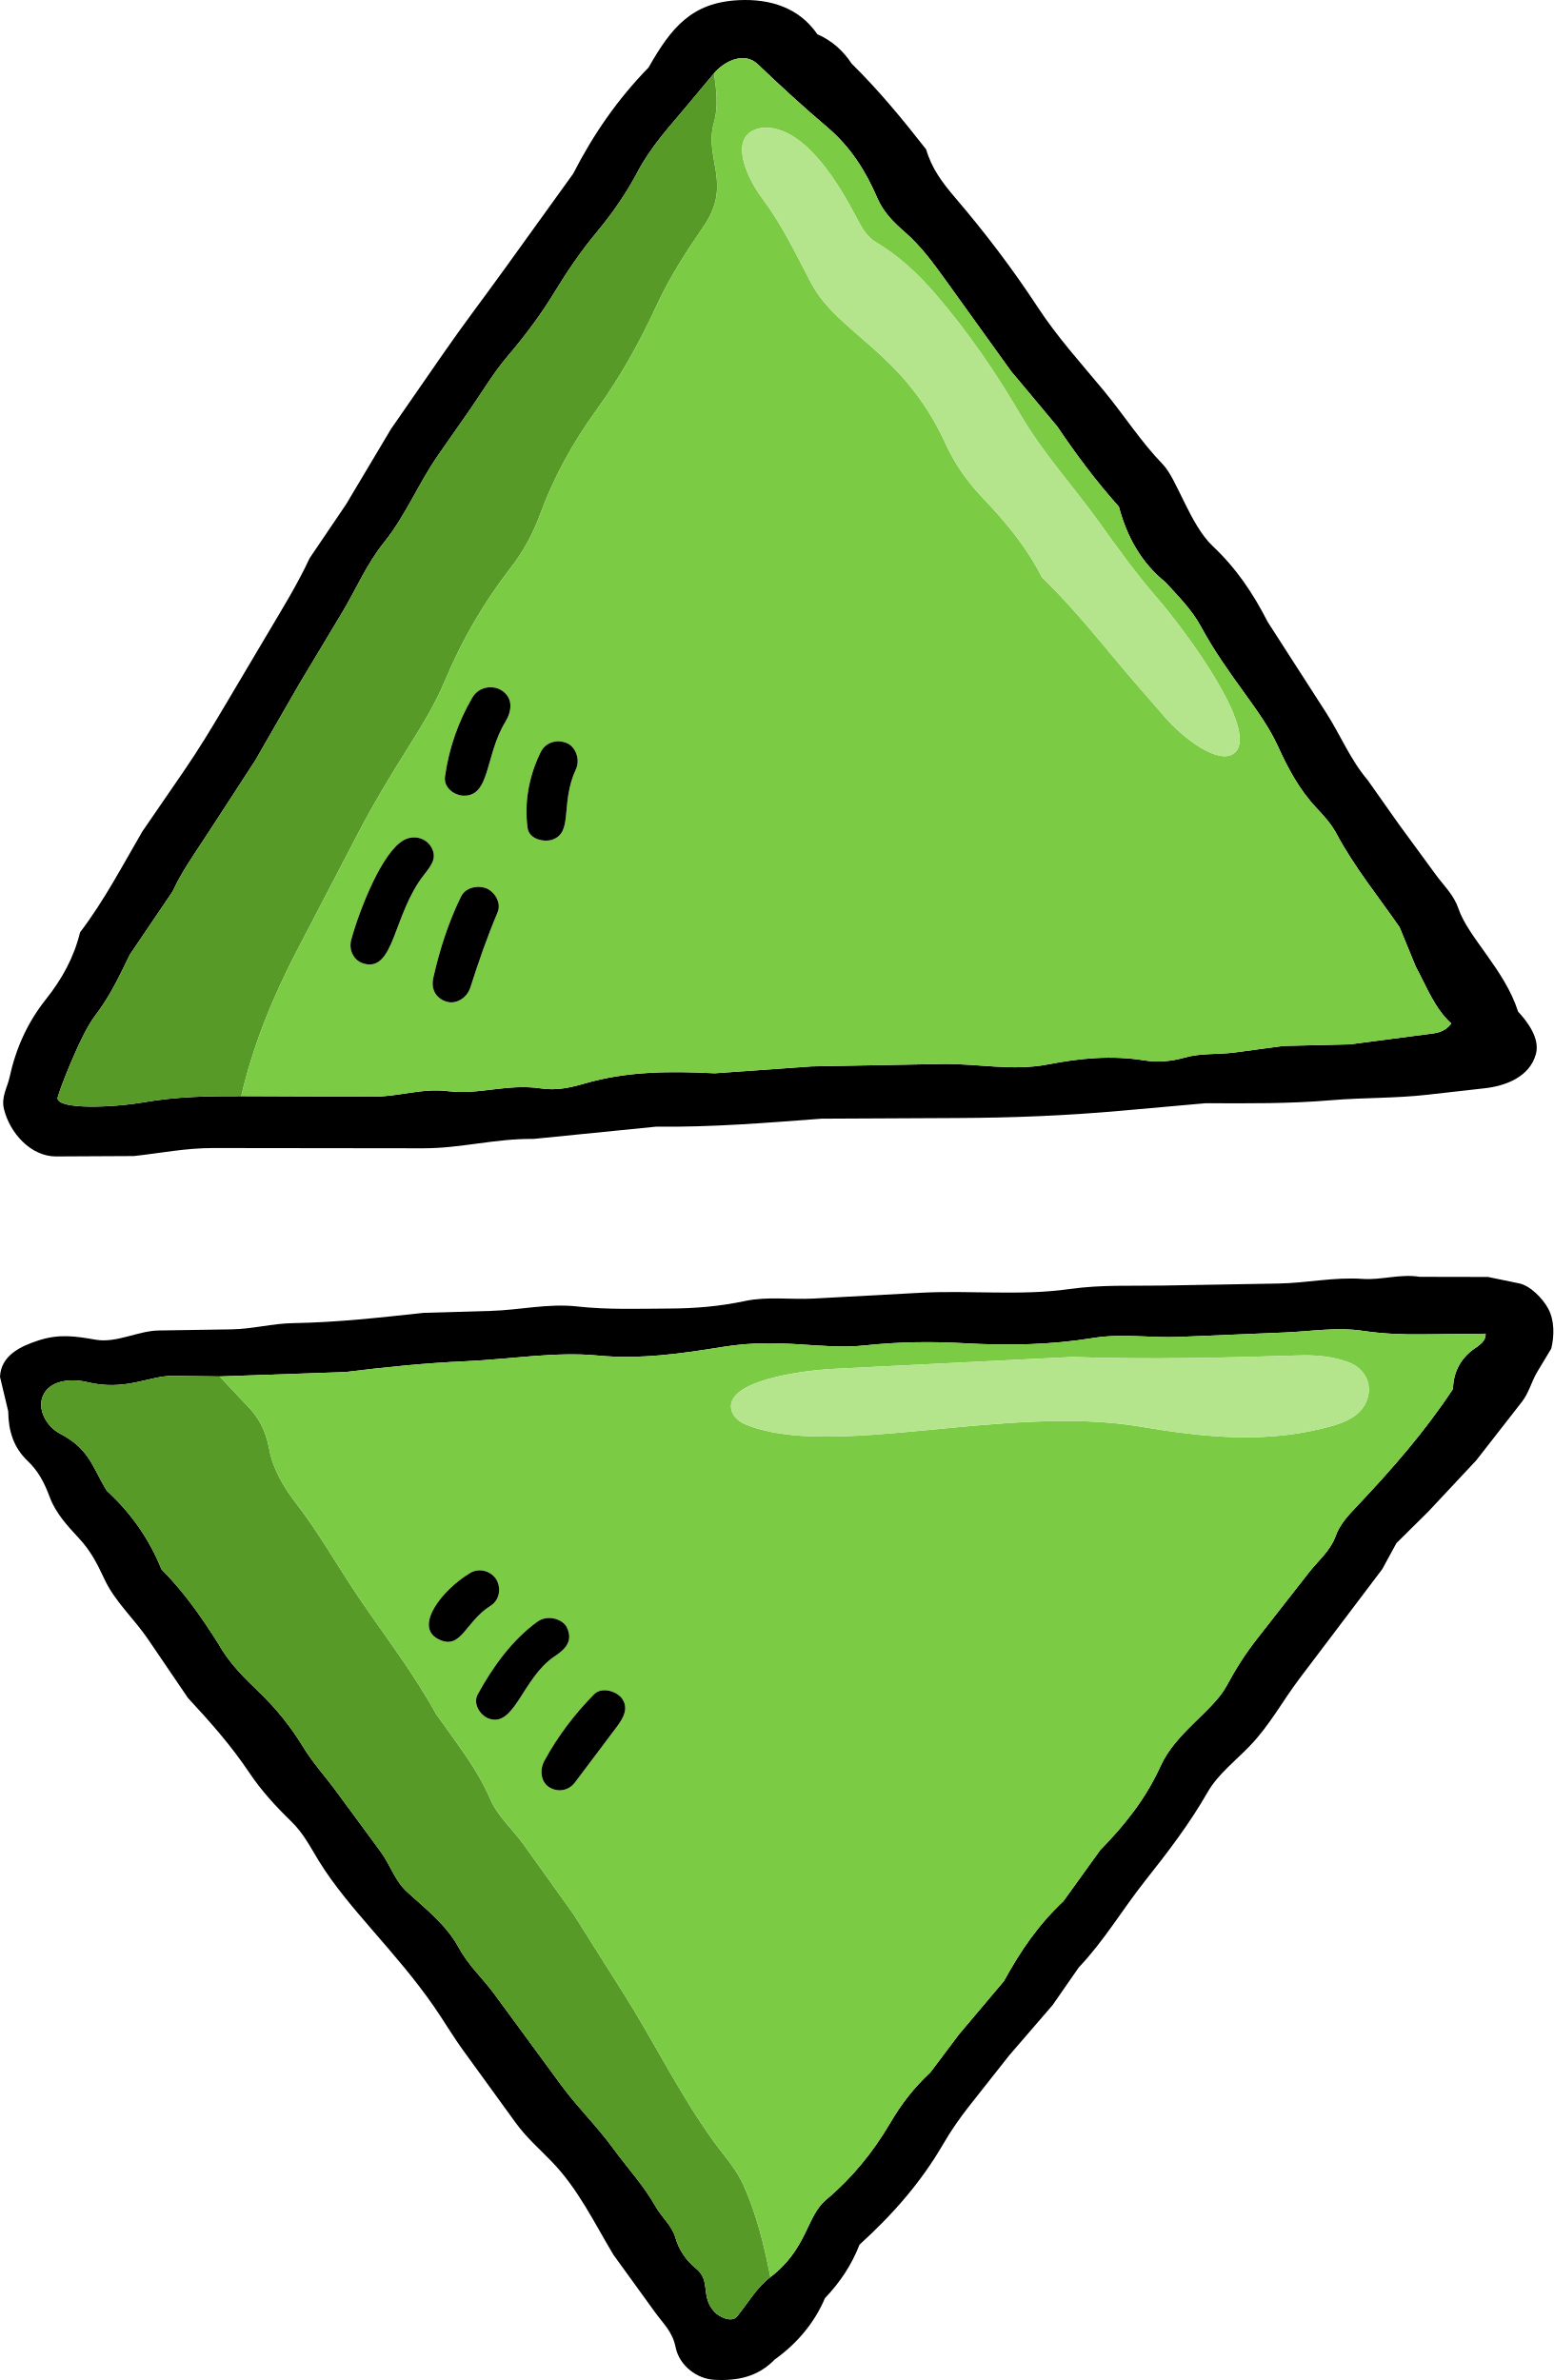
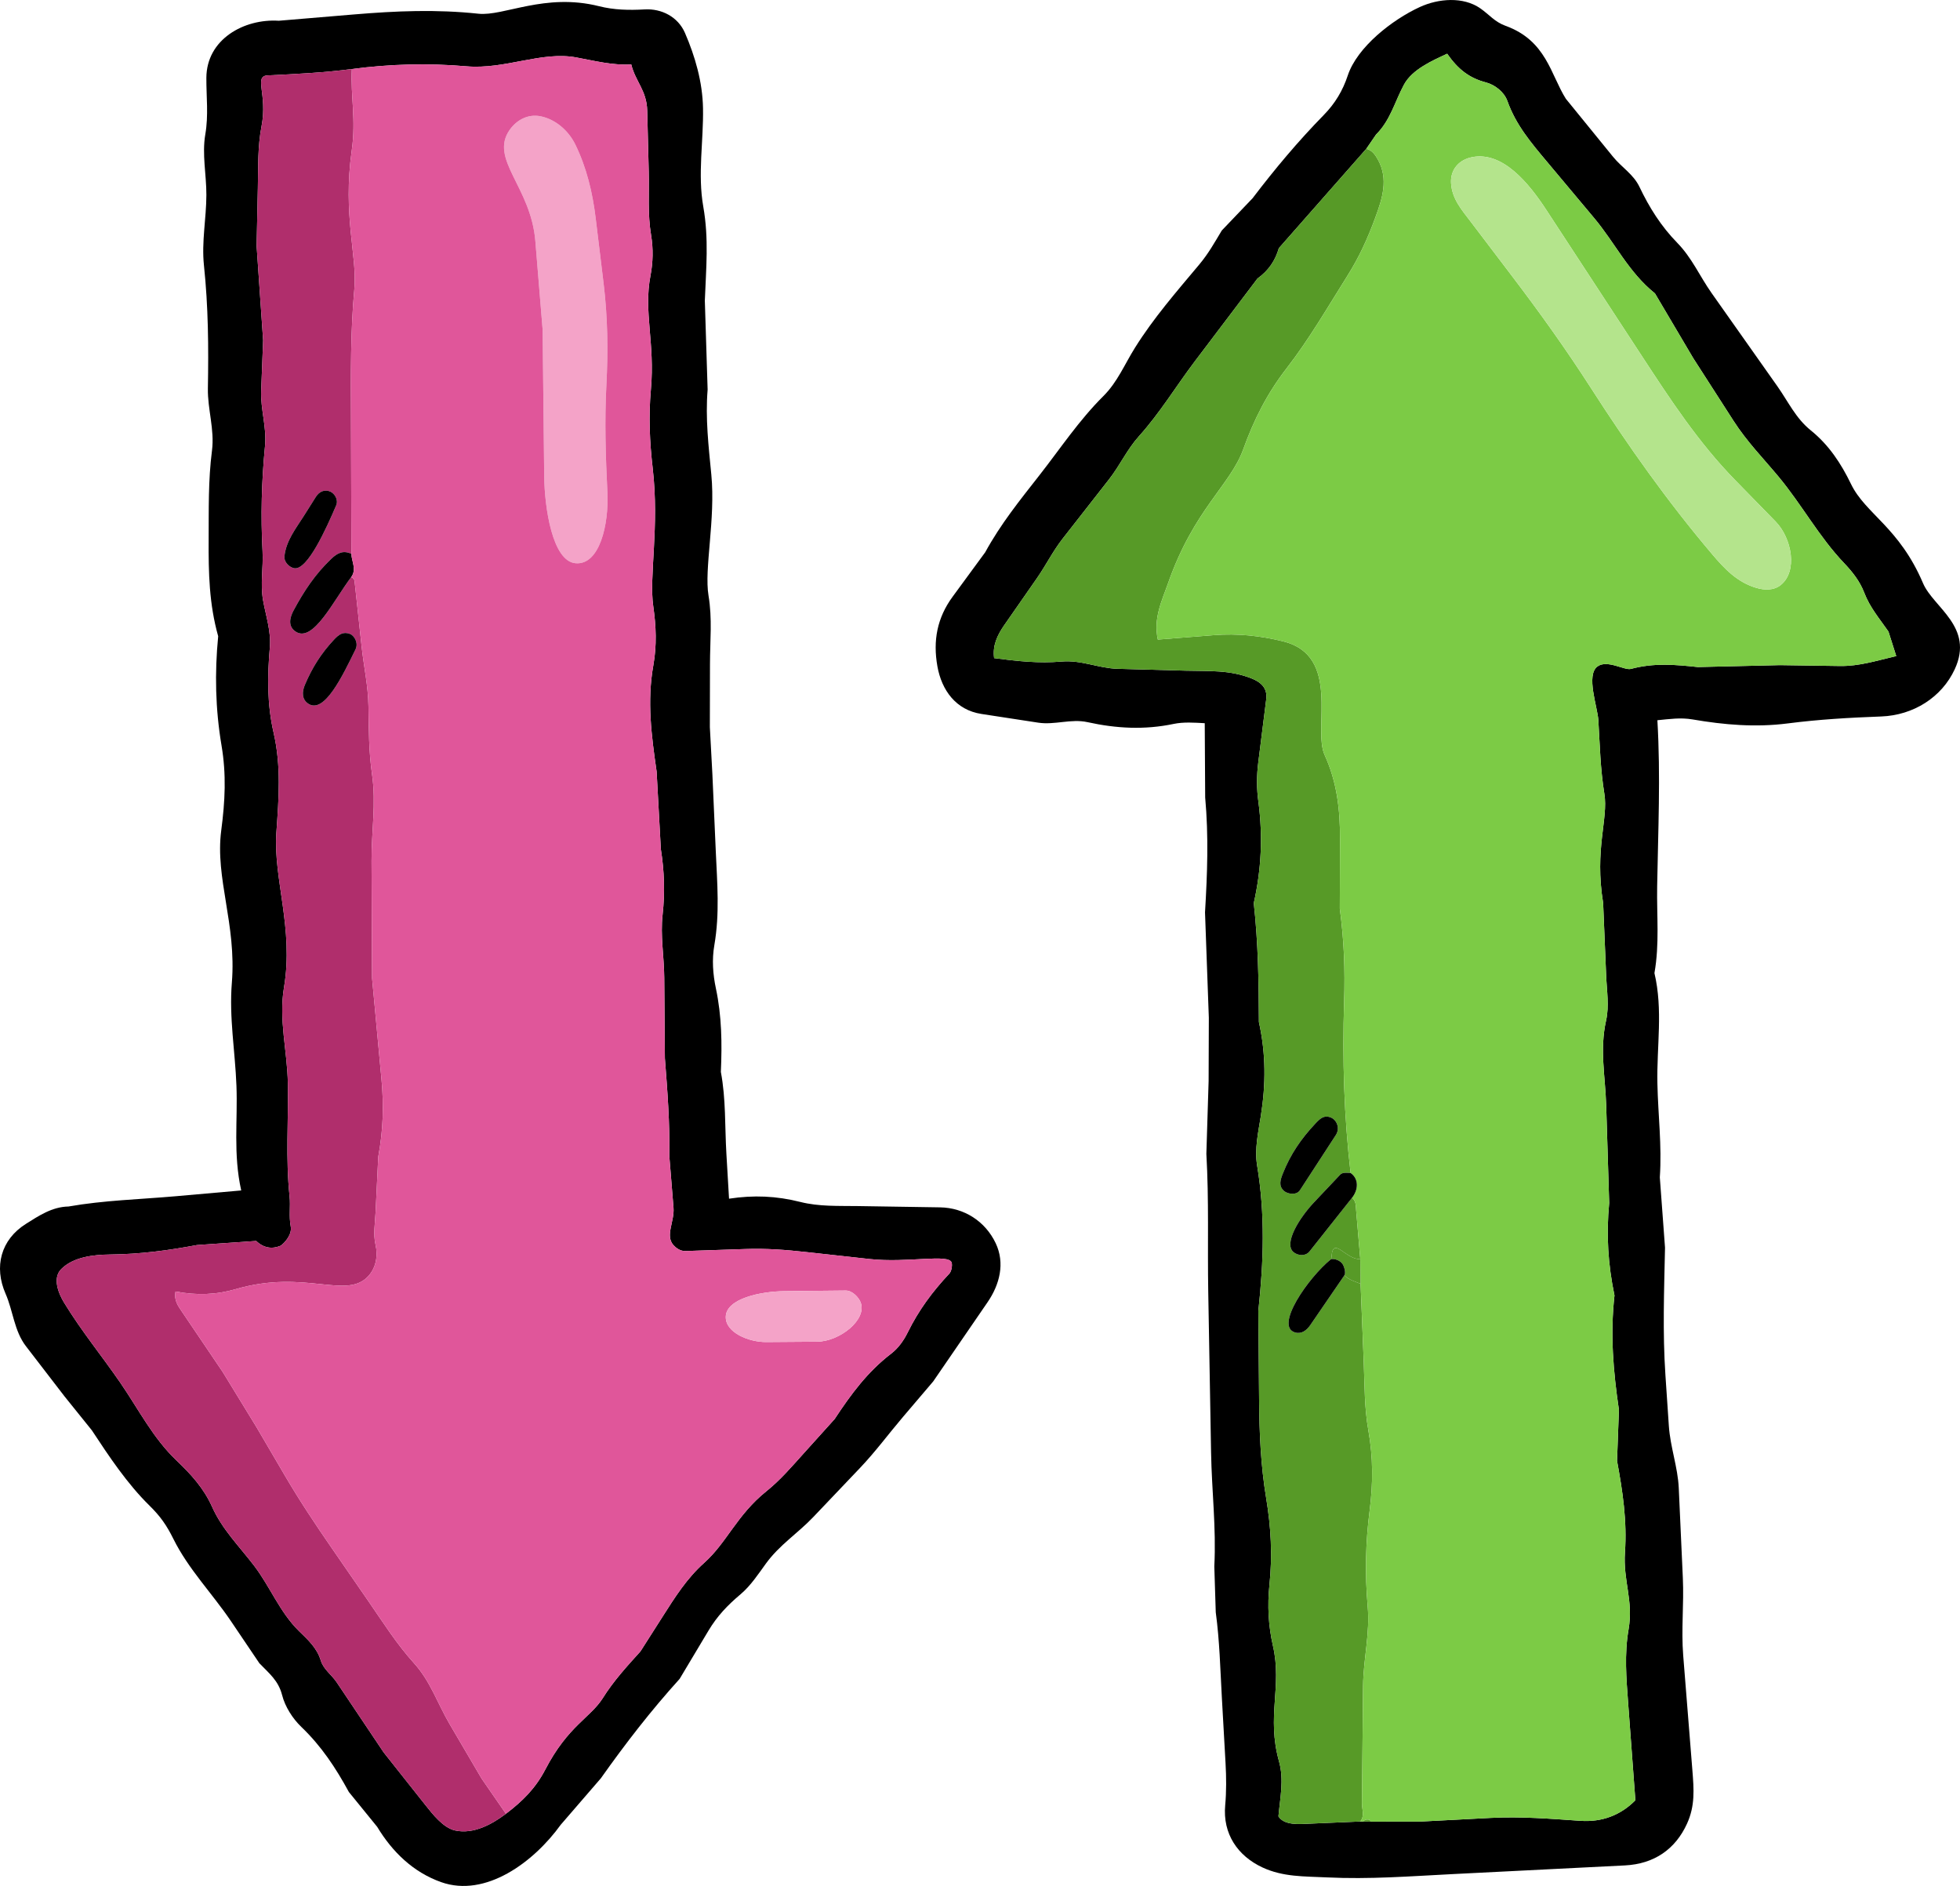
- <svg xmlns="http://www.w3.org/2000/svg" id="Layer_1" data-name="Layer 1" viewBox="0 0 582.073 892.011">
+ <svg xmlns="http://www.w3.org/2000/svg" id="Layer_1" data-name="Layer 1" viewBox="0 0 836.305 804.505">
  <defs>
    <style>
      .cls-1 {
+         fill: #e0569a;
+       }
+ 
+       .cls-2 {
+         fill: #b02e6c;
+       }
+ 
+       .cls-3 {
        fill: #b4e48c;
      }

-       .cls-2 {
+       .cls-4 {
+         fill: #f4a3c8;
+       }
+ 
+       .cls-5 {
        fill: #579a27;
      }

-       .cls-3 {
+       .cls-6 {
        fill: #7ccb45;
      }
    </style>
  </defs>
  <g>
-     <path d="M173.723,768.706c-4.165-5.743-7.257-11.101-11.035-16.559-14.633-21.14-32.273-36.818-43.229-54.705-3.282-5.358-5.766-10.367-10.358-14.817-5.74-5.562-11.179-11.509-15.674-18.215-6.874-10.257-14.649-19.025-22.996-28.02l-14.987-22.05c-5.227-7.69-12.372-14.026-16.317-22.493-2.724-5.847-5.189-10.688-9.737-15.536-4.114-4.387-8.567-9.318-10.696-15.055-1.995-5.374-4.256-9.842-8.362-13.739-5.322-5.051-7.171-11.295-7.254-18.579l-3.078-12.908c.36-8.102,7.866-11.495,14.252-13.592,7.826-2.57,13.749-1.693,21.636-.319,7.74,1.348,15.855-3.34,23.511-3.459l27.471-.428c7.784-.121,15.088-2.199,22.989-2.331,16.567-.277,32.453-2.076,48.912-3.854l25.116-.727c10.911-.316,21.416-2.867,32.315-1.671,11.639,1.277,22.877.843,34.613.787,9.878-.047,18.855-.816,28.465-2.846,8.346-1.763,16.987-.434,25.546-.897l39.997-2.163c18.836-1.018,37.312,1.217,55.983-1.405,12.042-1.691,22.974-1.093,35.094-1.306l43.12-.759c11.044-.194,20.628-2.497,31.769-1.727,6.887.476,13.941-1.977,21.175-.787l25.592.048,11.656,2.402c4.235.873,8.835,5.634,10.901,9.434,2.46,4.525,2.307,10.393,1.159,15.034l-5.233,8.696c-2.191,3.641-3.056,7.765-5.778,11.256l-17.093,21.921-17.867,19.095-12.041,11.929-5.329,9.773-30.936,40.905c-6.554,8.667-11.115,17.485-18.77,25.431-5.167,5.364-11.876,10.55-15.64,17.11-7.01,12.218-14.924,22.494-23.622,33.5-8.493,10.748-15.194,22.254-24.714,32.28l-9.836,14.154-16.202,18.776-15.027,19.036c-3.566,4.518-6.846,9.252-9.762,14.271-8.382,14.426-18.96,26.441-31.337,37.672-3.025,7.727-7.267,14.067-12.969,20.08-3.991,9.403-10.587,17.087-18.818,22.985-6.222,6.372-13.659,8.101-22.731,7.594-6.39-.357-12.983-5.243-14.398-12.149-1.224-5.976-4.41-8.577-7.891-13.389l-15.445-21.351c-7.244-12.106-13.218-24.706-23.141-34.936-4.711-4.857-9.45-8.966-13.511-14.565L173.723,768.706ZM82.299,515.883l-17.499-.219c-8.802-.11-17.799,5.87-32.182,2.328-4.807-1.184-12.041-1.039-15.433,3.291-4.199,5.361-.258,13.129,5.215,15.991,11.243,5.878,12.03,12.36,17.646,21.499,9.011,8.272,15.865,17.981,20.466,29.413,8.448,8.487,14.921,17.809,21.265,27.8,4.087,7.381,9.615,12.722,15.588,18.489,6.061,5.851,11.607,12.682,15.959,19.855,3.925,6.47,8.43,11.295,12.854,17.31l16.481,22.409c3.695,5.024,5.245,10.85,10.014,15.167,6.864,6.214,14.646,12.338,19.14,20.608,3.771,6.938,8.932,11.422,13.517,17.67l25.008,34.08c6.099,8.312,13.217,15.129,19.367,23.569,5.437,7.463,11.439,13.832,16.021,21.96,2.239,3.972,6.022,6.96,7.371,11.603,1.315,4.528,3.93,8.442,7.576,11.389,6.01,4.858,1.534,10.501,7.131,16.473,1.508,1.609,6.241,4.21,8.392,1.598,4.129-5.014,7.127-10.606,12.487-14.717,13.877-10.643,13.475-22.785,20.793-28.926,9.727-8.162,17.589-17.771,24.071-28.807,4.274-7.277,8.905-13.237,15.091-19.01l10.7-14.239,16.83-19.946c6.28-11.411,12.832-21.043,22.308-29.973l13.791-19.143c9.271-9.463,17.097-19.331,22.573-31.416,5.758-12.709,19.638-20.62,24.774-30.123,3.461-6.404,6.948-11.932,11.464-17.705l19.286-24.66c3.678-4.703,8.056-8.105,10.162-13.903,1.581-4.354,4.724-7.673,7.939-11.07,13.141-13.888,25.468-27.983,35.992-43.962.155-6.966,3.447-12.303,9.156-15.85,1.472-1.232,3.155-2.365,3.076-4.854l-23.862.24c-7.431.075-14.634-.192-21.966-1.289-10.005-1.496-19.385.169-29.309.585l-39.657,1.662c-11.147.467-21.316-1.379-32.383.428-15.817,2.582-31.576,2.873-47.627,1.977-12.909-.721-25.053-.574-37.847.79-16.466,1.755-31.268-3.022-53.276.566-15.483,2.525-31.123,4.746-46.793,3.223-15.738-1.53-32.613,1.387-49.412,2.137-15.371.686-29.859,2.178-45.188,4.051L82.299,515.883Z" />
-     <path class="cls-2" d="M82.299,515.883l9.478,10.081c5.077,4.978,7.804,10.021,9.115,17.181,1.314,7.172,5.289,14.122,9.805,19.951,8.754,11.297,15.269,23.06,23.221,34.856,10.069,14.937,20.75,28.604,29.474,44.406l7.938,11.107c4.806,6.724,9.079,13.181,12.348,20.745,2.892,6.691,8.473,11.426,12.629,17.236l18.767,26.238,18.582,29.441c11.622,18.415,20.904,37.6,33.657,55.294,4.051,5.62,8.528,10.34,11.367,16.725,4.922,11.067,7.692,22.538,10.003,34.308-5.36,4.111-8.358,9.703-12.487,14.717-2.151,2.612-6.884.011-8.392-1.598-5.597-5.972-1.121-11.615-7.131-16.473-3.647-2.948-6.261-6.861-7.576-11.389-1.349-4.643-5.132-7.631-7.371-11.603-4.581-8.128-10.584-14.498-16.021-21.96-6.149-8.441-13.268-15.258-19.367-23.569l-25.008-34.08c-4.585-6.248-9.747-10.732-13.517-17.67-4.495-8.27-12.277-14.394-19.14-20.608-4.769-4.318-6.319-10.143-10.014-15.167l-16.481-22.409c-4.424-6.015-8.929-10.84-12.854-17.31-4.352-7.173-9.898-14.004-15.959-19.855-5.973-5.767-11.501-11.108-15.588-18.489-6.344-9.992-12.817-19.314-21.265-27.8-4.602-11.432-11.456-21.141-20.466-29.413-5.616-9.139-6.403-15.622-17.646-21.499-5.473-2.861-9.414-10.629-5.215-15.991,3.392-4.33,10.626-4.475,15.433-3.291,14.383,3.542,23.38-2.438,32.182-2.328L82.299,515.883Z" />
+     <path d="M693.309,795.747l-73.253,3.689c-18.424.928-35.6,2.306-54.015,1.414-9.625-.467-18.559-.152-27.336-4.227-10.631-4.936-17.046-14.387-15.931-26.529.535-5.829.489-11.941.154-17.888l-1.575-28.016c-.697-12.395-.954-24.216-2.607-36.437l-.616-19.553c.852-16.583-1.094-32.171-1.384-48.665l-1.203-68.33c-.353-20.032.343-39.037-.804-59.005l.96-31.018.094-27.006-1.629-44.968c.995-16.638,1.576-32.364.069-49.029l-.186-31.676c-4.464-.252-9.043-.582-13.286.308-12.387,2.597-24.407,1.96-36.746-.757-6.998-1.54-14.026,1.29-21.012.219l-24.237-3.717c-10.883-1.669-16.971-10.1-18.79-20.32-1.95-10.959-.115-20.686,6.505-29.709l13.887-18.928c6.641-12.132,14.673-22.055,23.172-32.908,9.034-11.536,16.804-23.333,27.253-33.728,6.011-5.98,9.038-13.521,13.481-20.62,8.013-12.804,17.745-23.935,27.403-35.466,3.956-4.723,6.509-9.337,9.643-14.556l13.14-13.757c9.571-12.563,19.351-24.242,30.381-35.51,4.814-4.918,8.09-10.376,10.234-16.852,4.006-12.099,18.925-23.773,30.764-29.213,7.929-3.644,18.488-4.501,25.779.569,3.815,2.653,6.129,5.779,10.77,7.455,17.468,6.308,19.258,20.891,25.739,31.124l20.155,24.77c3.658,4.495,8.702,7.441,11.26,12.824,4.176,8.789,9.254,16.828,16.086,23.818,6.355,6.502,9.549,14.186,14.701,21.486l28.043,39.728c4.718,6.683,7.799,13.61,14.289,18.845,7.664,6.182,12.864,14.044,17.145,22.881,6.193,12.785,20.546,18.397,30.735,42.321,4.407,10.348,21.905,18.549,13.522,36.673-5.535,11.967-17.641,19.637-31.374,20.148-13.491.502-26.406,1.234-39.892,2.963-13.724,1.759-27.075.62-40.573-1.696-5.156-.885-9.925-.157-15.039.336,1.408,24.021.299,47.055-.099,70.918-.21,12.624,1.043,24.464-1.158,36.953,3.718,15.744.93,31.156,1.263,47.114.284,13.6,1.954,26.31,1.03,40.017l2.22,29.996c-.38,18.335-1.058,36.141.172,54.364l1.459,21.629c.614,9.107,3.828,17.605,4.234,26.548l1.74,38.386c.513,11.307-.738,21.859.157,33.054l3.909,48.892c.665,8.32,1.182,15.19-2.272,22.799C714.888,788.805,705.848,795.115,693.309,795.747ZM582.971,63.491l-37.3,42.372c-1.575,5.387-4.465,9.624-9.122,12.95l-26.644,35.196c-8.196,10.827-14.857,21.986-23.94,32.084-5.102,5.672-8.066,12.387-12.732,18.351l-19.708,25.194c-4.396,5.619-7.108,11.302-11.112,17.054l-13.895,19.958c-3.08,4.424-5.057,8.813-4.341,14.087,9.758,1.307,19.107,2.309,28.805,1.466,8.454-.735,15.73,2.868,23.871,3.092l29.127.8c9.891.272,18.659-.405,28.004,3.293,3.776,1.494,6.919,3.964,6.302,8.87l-3.387,26.903c-.728,5.78-.744,11.268.069,17.04,1.906,14.633,1.221,28.663-1.994,43.06,1.883,17.137,2.114,33.581,2.186,50.715,2.995,13.572,2.998,26.46.802,40.202-1.078,6.747-2.706,14.083-1.578,20.886,3.478,20.977,2.806,41.058.538,62.121l.317,38.001c.119,14.269.687,27.828,3.014,41.852,2.076,12.513,2.714,24.453,1.399,37.039-.922,8.825-.458,17.417,1.501,26.01,4.003,17.563-2.83,29.87,2.608,49.351,2.189,7.841.396,15.783-.27,23.381,2.506,3.956,8.98,3.295,13.068,3.122l21.819-.927,1.287.032,3.041.025,21.324-.032,30.006-1.56c12.985-.675,25.599.371,38.361,1.24,9.109.62,17.083-2.365,23.394-8.76l-3.083-41.505c-.79-10.639-1.643-20.771.178-31.362,2.144-12.471-2.381-20.7-1.538-32.89.927-13.417-.954-25.89-3.377-39.032l.802-21.772c-2.425-16.382-3.755-32.269-1.896-48.791-2.757-13.188-3.547-25.908-2.256-39.442l-1.276-41.541c-.382-12.436-2.853-23.873-.042-36.361,1.376-6.114.289-12.696.025-19.024l-1.289-31.012c-3.772-23.151,2.273-35.86.521-46.614-1.729-10.612-1.91-20.678-2.569-31.446-.345-5.633-5.416-19.261-.332-22.901,4.17-2.985,11.494,1.806,14.222,1.077,9.918-2.649,18.779-1.833,28.589-.796l34.987-.818,25.61.376c8.248.121,15.744-2.307,24.034-4.239l-3.319-10.453c-3.794-5.49-7.918-10.237-10.355-16.627-1.826-4.789-4.968-8.79-8.508-12.503-10.818-11.346-18.094-25.003-28.031-36.935-6.734-8.086-13.435-14.841-19.244-23.875l-17.145-26.659-16.347-27.65c-11.225-8.973-17-21.477-25.945-32.151l-20.063-23.942c-6.834-8.155-13.3-15.698-16.972-26.015-1.372-3.854-5.389-6.915-9.079-7.879-7.28-1.901-11.989-5.672-16.607-12.257-6.247,2.895-14.873,6.64-18.41,13.15-3.948,7.267-5.73,15.151-11.952,21.353L582.971,63.491Z" />
+     <path class="cls-5" d="M576.283,500.366c-1.184-.036-3.386-.401-4.412.685l-11.151,11.794c-6.368,6.735-13.007,17.565-8.879,21.205,1.853,1.634,5.204,1.937,6.91-.215l18.146-22.885c1.758,1.387,1.589,3.444,1.758,5.436l1.761,20.737c-5.109.14-9.401-6.347-11.336-4.406-1.024,1.027-.717,3.321-1.131,4.399-9.662,7.801-24.415,28.892-15.252,31.307,2.701.712,4.85-.927,6.403-3.193l14.528-21.195c1.938,1.927,4.474,2.641,6.921,3.598l1.349,33.549c.398,9.889.243,19.329,1.974,29.055,2.051,11.522,2.012,22.656.526,34.209-1.745,13.567-2.023,27.047-.829,40.707,1.039,11.892-1.851,22.429-1.963,34.062l-.481,49.959c-.026,2.702,1.275,5.553-.749,7.838l-21.819.927c-4.088.174-10.562.834-13.068-3.122.666-7.598,2.459-15.54.27-23.381-5.438-19.481,1.395-31.788-2.608-49.351-1.959-8.593-2.423-17.185-1.501-26.01,1.315-12.585.677-24.525-1.399-37.039-2.326-14.023-2.895-27.583-3.014-41.852l-.317-38.001c2.268-21.064,2.94-41.145-.538-62.121-1.128-6.803.5-14.139,1.578-20.886,2.196-13.741,2.193-26.63-.802-40.202-.072-17.134-.303-33.577-2.186-50.715,3.215-14.397,3.901-28.427,1.994-43.06-.813-5.772-.796-11.26-.069-17.04l3.387-26.903c.618-4.905-2.526-7.375-6.302-8.87-9.345-3.698-18.113-3.022-28.004-3.293l-29.127-.8c-8.141-.224-15.418-3.826-23.871-3.092-9.698.843-19.046-.16-28.805-1.466-.716-5.274,1.261-9.663,4.341-14.087l13.895-19.958c4.004-5.751,6.716-11.435,11.112-17.054l19.708-25.194c4.665-5.964,7.63-12.679,12.732-18.351,9.083-10.097,15.744-21.257,23.94-32.084l26.644-35.196c4.657-3.326,7.547-7.564,9.122-12.95l37.3-42.372c2.37.433,3.892,2.635,5.009,4.674,4.527,8.27,1.849,16.511-1.154,24.671-3.351,9.107-6.908,16.902-12.059,25.069-8.417,13.348-16.079,26.679-25.783,39.21-8.326,10.751-13.948,21.878-18.541,34.643-5.429,15.089-21.002,25.578-32.012,56.95-2.697,7.686-6.359,14.92-4.399,24.115l23.984-1.888c10.097-.795,19.792.27,29.444,2.64,24.946,6.126,12.593,37.184,17.737,48.466,5.295,11.614,6.627,23.333,6.582,36.214l-.102,29.309c1.797,13.447,2.289,25.927,1.842,39.666C572.715,451.931,573.501,476.443,576.283,500.366ZM554.658,507.728l15.319-23.541c1.867-2.87.423-6.335-1.945-7.396-3.063-1.373-4.877.477-6.809,2.538-6.06,6.462-10.539,12.978-13.826,21.227-1.092,2.74-1.946,5.339.472,7.476C549.319,509.312,553.158,510.033,554.658,507.728Z" />
+     <path class="cls-5" d="M584.705,777.07l-3.041-.025c.411-.71,1.181-.896,1.87-.875C584.181,776.19,584.909,776.336,584.705,777.07Z" />
    <g>
-       <path class="cls-3" d="M288.683,853.451c-2.312-11.77-5.082-23.241-10.003-34.308-2.839-6.385-7.316-11.105-11.367-16.725-12.753-17.693-22.034-36.879-33.657-55.294l-18.582-29.441-18.767-26.238c-4.156-5.81-9.737-10.545-12.629-17.236-3.269-7.564-7.542-14.021-12.348-20.745l-7.938-11.107c-8.724-15.802-19.405-29.469-29.474-44.406-7.952-11.797-14.467-23.559-23.221-34.856-4.517-5.828-8.492-12.778-9.805-19.951-1.311-7.16-4.039-12.203-9.115-17.181l-9.478-10.081,47.066-1.648c15.329-1.873,29.817-3.365,45.188-4.051,16.8-.75,33.674-3.667,49.412-2.137,15.67,1.523,31.31-.698,46.793-3.223,22.008-3.589,36.811,1.189,53.276-.566,12.794-1.364,24.939-1.51,37.847-.79,16.051.896,31.81.605,47.627-1.977,11.068-1.807,21.236.039,32.383-.428l39.657-1.662c9.924-.416,19.304-2.081,29.309-.585,7.332,1.097,14.535,1.364,21.966,1.289l23.862-.24c.079,2.489-1.604,3.622-3.076,4.854-5.709,3.547-9,8.884-9.156,15.85-10.525,15.979-22.851,30.074-35.992,43.962-3.215,3.397-6.357,6.716-7.939,11.07-2.106,5.799-6.484,9.2-10.162,13.903l-19.286,24.66c-4.515,5.773-8.002,11.301-11.464,17.705-5.136,9.502-19.016,17.414-24.774,30.123-5.476,12.086-13.302,21.953-22.573,31.416l-13.791,19.143c-9.476,8.929-16.027,18.561-22.308,29.973l-16.83,19.946-10.7,14.239c-6.186,5.773-10.817,11.733-15.091,19.01-6.482,11.036-14.344,20.645-24.071,28.807C302.157,830.666,302.56,842.808,288.683,853.451ZM427.368,534.692c24.344,4.13,47.953,6.572,72.05-.34,4.923-1.412,9.955-3.692,12.271-8.413,3.168-6.459.081-13.011-6.535-15.429-5.773-2.11-11.89-2.709-18.411-2.505-28.582.892-56.166,1.604-84.932.586l-88.925,4.422c-13.837.688-39.522,4.613-38.97,14.367.155,2.744,2.278,5.135,5.244,6.385C311.348,547.33,376.758,526.106,427.368,534.692ZM183.76,601.875c3.507-2.183,4.052-6.606,2.31-9.728-1.705-3.055-6.236-4.795-9.875-2.613-10.556,6.33-21.034,19.922-12.165,24.69C172.786,618.93,174.238,607.8,183.76,601.875ZM207.664,620.896c3.929-2.64,7.316-5.604,4.722-11.007-1.366-2.845-6.973-5.016-11.076-2.042-9.373,6.795-16.627,16.828-22.288,27.191-1.931,3.535.918,7.816,3.976,9.003C192.785,647.838,195.733,628.913,207.664,620.896ZM215.458,668.023l15.605-20.748c2.744-3.649,4.446-7.077,2.1-10.55-1.935-2.864-7.645-4.633-10.506-1.747-7.318,7.381-13.719,15.847-18.662,24.955-1.952,3.597-1.189,7.857,1.565,9.752C208.538,671.734,212.838,671.506,215.458,668.023Z" />
-       <path class="cls-1" d="M427.368,534.692c-50.61-8.585-116.02,12.639-148.208-.927-2.966-1.25-5.089-3.641-5.244-6.385-.552-9.754,25.133-13.679,38.97-14.367l88.925-4.422c28.766,1.018,56.35.306,84.932-.586,6.52-.203,12.637.395,18.411,2.505,6.616,2.418,9.703,8.97,6.535,15.429-2.316,4.721-7.347,7.001-12.271,8.413C475.321,541.264,451.712,538.821,427.368,534.692Z" />
-       <path d="M207.664,620.896c-11.931,8.017-14.879,26.942-24.666,23.144-3.058-1.187-5.907-5.468-3.976-9.003,5.661-10.363,12.915-20.396,22.288-27.191,4.102-2.974,9.71-.802,11.076,2.042C214.981,615.292,211.593,618.256,207.664,620.896Z" />
-       <path d="M215.458,668.023c-2.619,3.483-6.92,3.711-9.898,1.663-2.754-1.895-3.517-6.154-1.565-9.752,4.943-9.108,11.344-17.575,18.662-24.955,2.861-2.886,8.57-1.118,10.506,1.747,2.346,3.472.645,6.901-2.1,10.55L215.458,668.023Z" />
-       <path d="M183.76,601.875c-9.522,5.925-10.975,17.055-19.729,12.349-8.869-4.767,1.609-18.36,12.165-24.69,3.639-2.182,8.17-.442,9.875,2.613C187.813,595.269,187.268,599.692,183.76,601.875Z" />
+       <path class="cls-6" d="M584.705,777.07c.205-.734-.523-.88-1.171-.9-.689-.021-1.458.164-1.87.875l-1.287-.032c2.024-2.285.723-5.137.749-7.838l.481-49.959c.112-11.633,3.003-22.17,1.963-34.062-1.194-13.66-.916-27.14.829-40.707,1.486-11.553,1.525-22.687-.526-34.209-1.731-9.725-1.577-19.165-1.974-29.055l-1.349-33.549-.134-10.51-1.761-20.737c-.169-1.992 0-4.049-1.758-5.436,2.684-3.385,3-8.038-.614-10.583-2.782-23.923-3.568-48.435-2.764-73.134.447-13.739-.045-26.219-1.842-39.666l.102-29.309c.045-12.882-1.287-24.6-6.582-36.214-5.143-11.282,7.209-42.34-17.737-48.466-9.653-2.371-19.348-3.435-29.444-2.64l-23.984,1.888c-1.96-9.195,1.701-16.429,4.399-24.115,11.01-31.372,26.583-41.861,32.012-56.95,4.593-12.765,10.215-23.892,18.541-34.643,9.704-12.531,17.367-25.862,25.783-39.21,5.15-8.168,8.708-15.962,12.059-25.069,3.002-8.16,5.681-16.402,1.154-24.671-1.116-2.039-2.639-4.241-5.009-4.674l4.153-6.069c6.221-6.203,8.004-14.086,11.952-21.353,3.537-6.511,12.163-10.255,18.41-13.15,4.618,6.585,9.327,10.356,16.607,12.257,3.69.964,7.707,4.025,9.079,7.879,3.673,10.317,10.138,17.859,16.972,26.015l20.063,23.942c8.945,10.674,14.72,23.178,25.945,32.151l16.347,27.65,17.145,26.659c5.81,9.033,12.51,15.788,19.244,23.875,9.936,11.932,17.213,25.589,28.031,36.935,3.54,3.713,6.682,7.714,8.508,12.503,2.437,6.39,6.56,11.138,10.355,16.627l3.319,10.453c-8.29,1.932-15.786,4.36-24.034,4.239l-25.61-.376-34.987.818c-9.811-1.036-18.671-1.853-28.589.796-2.728.729-10.053-4.062-14.222-1.077-5.084,3.639-.013,17.268.332,22.901.659,10.768.84,20.834,2.569,31.446,1.753,10.754-4.293,23.463-.521,46.614l1.289,31.012c.263,6.328,1.351,12.91-.025,19.024-2.811,12.488-.34,23.925.042,36.361l1.276,41.541c-1.29,13.534-.5,26.254,2.256,39.442-1.858,16.521-.529,32.409,1.896,48.791l-.802,21.772c2.423,13.142,4.305,25.615,3.377,39.032-.843,12.19,3.682,20.419,1.538,32.89-1.821,10.591-.968,20.723-.178,31.362l3.083,41.505c-6.311,6.395-14.285,9.38-23.394,8.76-12.762-.869-25.375-1.915-38.361-1.24l-30.006,1.56L584.705,777.07ZM757.642,222.493l-17.275-17.685c-15.668-16.04-27.568-34.224-39.893-53.067l-40.693-62.211c-7.569-11.571-18.64-25.025-31.636-22.494-5.698,1.11-9.36,5.375-9.001,11.118.422,6.772,4.617,11.45,8.424,16.462l17.735,23.343c11.84,15.584,22.831,30.918,33.493,47.5,16.047,24.958,32.67,48.443,51.844,71.056,5.311,6.264,10.688,11.883,18.777,14.264,3.336.982,7.322,1.195,10.307-1.147C767.218,243.753,764.541,229.556,757.642,222.493Z" />
+       <path class="cls-3" d="M757.642,222.493c6.899,7.063,9.576,21.26,2.081,27.139-2.985,2.342-6.971,2.129-10.307,1.147-8.088-2.382-13.466-8.001-18.777-14.264-19.174-22.613-35.797-46.098-51.844-71.056-10.662-16.582-21.652-31.916-33.493-47.5l-17.735-23.343c-3.807-5.011-8.002-9.69-8.424-16.462-.358-5.743,3.304-10.008,9.001-11.118,12.996-2.531,24.067,10.923,31.636,22.494l40.693,62.211c12.326,18.843,24.225,37.027,39.893,53.067L757.642,222.493Z" />
    </g>
+     <path d="M576.283,500.366c3.614,2.545,3.298,7.198.614,10.583l-18.146,22.885c-1.706,2.152-5.057,1.849-6.91.215-4.128-3.639,2.511-14.469,8.879-21.205l11.151-11.794C572.897,499.965,575.099,500.33,576.283,500.366Z" />
+     <path class="cls-5" d="M580.416,537.122l.134,10.51c-2.447-.957-4.984-1.671-6.921-3.598.738-1.076-.104-3.973-.902-5.004-.932-1.203-2.865-2.16-4.777-1.915.414-1.078.107-3.372,1.131-4.399C571.015,530.776,575.307,537.262,580.416,537.122Z" />
+     <path d="M554.658,507.728c-1.501,2.306-5.34,1.584-6.79.303-2.418-2.136-1.564-4.736-.472-7.476,3.288-8.249,7.766-14.764,13.826-21.227,1.932-2.061,3.746-3.91,6.809-2.538,2.368,1.061,3.813,4.527,1.945,7.396L554.658,507.728Z" />
+     <path d="M573.629,544.034l-14.528,21.195c-1.553,2.266-3.702,3.905-6.403,3.193-9.163-2.415,5.59-23.506,15.252-31.307,1.912-.246,3.845.711,4.777,1.915C573.524,540.061,574.366,542.958,573.629,544.034Z" />
  </g>
  <g>
-     <path d="M420.378,416.278c-21.381,1.906-40.739,2.649-61.58,2.751l-50.957.248c-21.072,1.584-40.869,3.222-62.05,2.997l-45.913,4.589c-14.26-.184-27.142,3.527-41.21,3.51l-78.784-.093c-10.38-.012-19.604,1.903-29.709,2.998l-29.11.149c-9.662.049-17.427-8.968-19.564-17.697-1.131-4.62,1.186-7.899,2.067-11.921,2.383-10.88,6.674-20.515,13.658-29.31,6.006-7.564,10.443-15.558,12.778-25.063,9.155-12.063,15.783-24.88,23.35-37.823l15.459-22.512c5.622-8.187,10.42-16.139,15.432-24.592l16.404-27.665c5.48-9.243,10.78-17.815,15.369-27.63l13.67-20.206,16.829-28.228,19.629-28.346c7.618-11,15.316-21.063,23.116-31.898l25.531-35.462c7.536-14.742,16.638-27.892,28.225-39.765C251.569,10.241,259.247.924,276.808.062c11.73-.575,22.628,2.788,29.445,12.754,5.394,2.366,9.627,6.111,12.888,11.047,10.204,10.056,19.052,20.815,27.901,32.129,2.094,7.211,6.11,12.512,10.878,18.099,11.239,13.171,21.407,26.523,30.898,40.995,7.503,11.441,16.105,20.849,24.757,31.301,7.651,9.243,13.847,19.088,22.243,27.76,5.116,5.284,10.202,22.607,18.525,30.446,8.908,8.39,15.092,17.605,20.705,28.532l21.825,33.925c5.501,8.551,9,17.539,15.666,25.393l11.587,16.433,13.933,19.027c3.088,4.218,6.684,7.473,8.437,12.638,3.681,10.842,17.341,22.874,22.355,38.611,3.69,3.948,8.206,10.149,6.687,15.837-2.343,8.773-11.606,12.034-19.12,12.882l-21.603,2.438c-12.156,1.372-23.815,1.028-35.968,2.047-16.048,1.346-31.017,1.19-47.046,1.122L420.378,416.278ZM267.56,27.462l-10.209,12.217c-6.663,7.973-13.48,15.343-18.375,24.614-4.326,8.193-9.407,15.532-15.326,22.662-5.915,7.125-10.906,14.388-15.717,22.303-5.288,8.7-11.142,16.515-17.729,24.246-5.38,6.314-9.345,13.177-14.069,19.945l-11.932,17.097c-7.346,10.525-12.159,22.589-20.261,32.687-6.681,8.327-10.36,17.364-15.768,26.375l-16.118,26.853-16.443,28.589-18.487,28.43c-4.505,6.928-8.93,13.012-12.448,20.632l-16.048,23.701c-3.985,8.232-7.474,15.681-13.126,23.038-5.475,7.127-14.041,29.678-13.945,30.805.36,4.232,20.439,3.51,32.21,1.483,12.482-2.149,24.074-2.359,36.62-2.31l49.433.193c9.592.037,18.24-3.276,28.079-2.056,11.758,1.458,22.198-2.942,35.03-1.011,5.401.813,10.663-.26,15.835-1.78,16.097-4.731,32.309-4.764,49.07-3.914l36.282-2.58,48.579-.908c13.465-.252,26.541,2.772,40.005.155,12.045-2.341,23.825-3.472,36.1-1.497,5.247.844,10.203.33,15.249-1.085,6.135-1.72,12.419-1.039,18.78-1.899l17.981-2.431,25.027-.601,28.24-3.699c3.844-.503,6.907-.508,9.756-4.101-6.264-5.642-9.212-13.733-13.319-21.307l-6.074-14.787c-8.172-11.799-16.951-22.517-23.746-35.245-1.88-3.522-4.774-6.657-7.433-9.499-6.596-7.05-10.649-14.867-14.63-23.551-5.994-13.074-18.601-25.863-28.601-44.357-3.415-6.316-8.484-11.366-13.289-16.628-9.088-7.336-14.478-17.048-17.47-28.316-8.623-9.66-15.947-19.495-23.104-30.088l-17.326-20.732-24.651-34.292c-4.635-6.447-9.182-12.636-15.168-17.857-4.188-3.653-7.998-7.403-10.302-12.79-4.28-10.004-10.053-19.126-18.604-26.388-9.055-7.69-17.565-15.48-26.179-23.719C278.832,19.176,271.276,23.015,267.56,27.462Z" />
-     <path class="cls-2" d="M90.388,410.829c-12.546-.049-24.138.161-36.62,2.31-11.772,2.027-31.85,2.75-32.21-1.483-.096-1.128,8.47-23.679,13.945-30.805,5.652-7.357,9.141-14.806,13.126-23.038l16.048-23.701c3.517-7.62,7.943-13.704,12.448-20.632l18.487-28.43,16.443-28.589,16.118-26.853c5.409-9.011,9.088-18.049,15.768-26.375,8.102-10.098,12.915-22.162,20.261-32.687l11.932-17.097c4.723-6.768,8.689-13.631,14.069-19.945,6.587-7.731,12.441-15.546,17.729-24.246,4.811-7.915,9.802-15.178,15.717-22.303,5.919-7.13,11-14.469,15.326-22.662,4.895-9.272,11.713-16.641,18.375-24.614l10.209-12.217c.881,6.166,1.716,12.454.007,18.363-3.958,13.68,7.18,22.916-3.962,39.103-6.516,9.467-12.622,18.901-17.483,29.403-6.498,14.041-13.574,26.835-22.687,39.432-8.826,12.2-15.8,24.803-21.023,38.94-2.707,7.327-6.217,13.874-11.008,20.053-10.165,13.11-18.222,26.987-24.652,42.314-3.806,9.071-8.643,16.869-13.844,25.153-6.811,10.85-13.183,21.408-19.128,32.828l-22.598,43.407C101.969,374.152,94.802,391.927,90.388,410.829Z" />
+     <path d="M239.242,778.415c-11.498,15.959-32.065,31.179-51.013,24.461-11.889-4.215-20.816-12.862-27.294-23.601l-12.067-14.837c-5.68-10.404-11.707-19.539-20.313-27.795-3.738-3.585-6.93-8.647-8.175-13.526-1.607-6.295-5.569-9.289-9.705-13.611l-12.106-17.926c-7.989-11.83-18.206-22.244-24.584-35.111-2.869-5.786-5.524-9.609-10.18-14.187-9.599-9.439-17.196-20.885-24.611-32.14l-11.672-14.495-16.475-21.416c-5-6.499-5.47-15.086-8.654-22.322-5.056-11.492-2.078-23.086,8.696-29.848,5.492-3.447,11.099-7.247,18.13-7.392,15.255-2.67,30.341-3.025,45.766-4.385l27.937-2.465c-3.468-15.625-1.464-29.686-2.032-44.619-.565-14.867-3.172-29.038-1.958-44.028,2.016-24.905-7.205-44.599-4.54-64.869,1.653-12.573,2.231-23.83.127-36.314-2.615-15.52-2.956-30.931-1.424-46.586-3.868-13.742-4.149-27.076-4.066-41.224.075-12.863-.222-25.182,1.422-37.986,1.156-9.01-1.904-17.566-1.749-26.448.311-17.766.188-34.768-1.681-52.553-1.061-10.093,1.007-19.888,1.038-30.005.026-8.648-1.911-17.385-.462-25.831,1.421-8.283.418-16.004.456-24.145.077-16.454,16.058-25.305,30.902-24.362l32.069-2.688c18.021-1.511,35.153-2.227,53.133-.31,10.787,1.15,28.395-8.998,51.448-3.202,6.409,1.611,12.734,1.746,19.501,1.365,7.132-.402,14.166,3.11,17.169,10.052,4.307,9.957,7.496,20.905,7.689,32.123.242,14.051-2.327,28.062.11,41.91,2.441,13.872,1.197,26.322.668,40.15l1.193,37.951c-.997,12.281.401,24.134,1.573,36.23,1.855,19.138-3.103,40.185-1.195,51.631,1.653,9.916.644,19.146.625,29.16l-.053,26.96,1.075,19.994,1.459,33.053c.598,13.542,1.716,26.42-.62,39.962-1.073,6.219-.624,12.363.667,18.459,2.5,11.812,2.654,23.413,2.117,35.601,2.189,11.719,1.664,23.106,2.36,34.93l1.127,19.154c10.542-1.6,20.229-1.179,30.378,1.383,8.072,2.038,16.231,1.638,24.593,1.768l35.06.546c10.277.16,19.281,5.915,23.735,15.267,4.065,8.536,1.721,17.655-3.459,25.2l-23.204,33.803-12.891,15.136c-6.21,7.291-11.667,14.752-18.293,21.715l-19.973,20.986c-6.639,6.976-14.44,11.877-20.233,19.877-3.247,4.484-6.529,9.467-10.777,13.045-5.55,4.674-9.975,9.292-13.701,15.521l-12.31,20.582c-12.332,13.644-23.003,27.432-33.628,42.43L239.242,778.415ZM150.127,29.445c-11.959,1.565-23.781,2.136-35.923,2.716-6.051.289.029,8.04-2.596,21.611-1.706,8.817-1.398,17.407-1.589,26.416l-.525,24.752,2.778,40.238-.84,21.599c-.302,7.766,2.42,15.489,1.651,23.424-1.475,15.209-1.859,29.713-1.057,44.987.371,7.055-1.028,13.826.211,20.834,1.176,6.653,3.488,13.239,2.894,20.177-1.053,12.282-1.179,24.217,1.589,36.24,3.329,14.462,2.222,28.085,1.203,42.792-1.357,19.586,7.473,40.888,3.259,65.95-2.327,13.838,1.425,27.191,1.64,41.011.254,16.335-.972,31.868.734,48.133.449,4.283-.347,8.449.494,12.854.642,3.364-2.449,6.92-4.305,8.215-3.597,1.51-7.175,1.058-10.424-2.028l-25.265,1.743c-12.541,2.332-24.137,3.884-37.096,4.035-7.135.083-15.658,1.026-20.827,6.21-3.877,3.887-1.146,10.474,1.25,14.394,7.45,12.192,15.936,22.448,23.941,34.078,7.785,11.31,13.888,23.543,23.933,33.12,6.221,5.931,11.665,11.862,15.219,19.797,4.373,9.763,11.544,16.782,17.882,25.07,6.873,8.987,10.973,19.845,19.146,27.896,3.883,3.825,7.686,7.121,9.395,12.695,1.129,3.682,4.634,6.058,6.736,9.194l20.079,29.95,17.708,22.345c3.162,3.99,7.669,9.805,12.73,10.933,7.982,1.78,16.013-2.797,21.719-7.113,7.193-5.44,12.656-10.895,16.84-18.936,9.655-18.557,19.277-22.094,24.514-30.427,4.619-7.349,10.242-13.488,16.059-19.919l9.327-14.631c5.385-8.447,10.411-16.477,17.892-23.152,9.619-8.584,13.944-20.432,26.498-30.51,5.984-4.804,10.74-10.403,15.882-16.107l13.252-14.7c6.945-10.537,14.024-20.183,24.159-27.925,2.963-2.264,5.328-5.589,6.986-8.957,4.707-9.558,10.571-17.469,17.781-25.14,1.012-1.077,1.297-3.617,1.021-4.651-1.075-4.022-18.714.21-35.067-1.59l-26.964-2.968c-8.862-.975-16.962-1.599-26.012-1.296l-25.579.858c-2.262.076-4.105-1.42-5.073-2.489-3.701-4.086.475-10.034-.009-16.001l-1.794-22.11c.257-14.104-.794-27.605-1.883-41.638l-.275-34.452c-.073-9.114-1.721-17.715-.692-26.898,1.047-9.344.717-18.498-.759-27.874l-1.801-33.06c-2.204-15.298-4.143-29.938-1.4-45.35,1.513-8.498,1.189-16.683-.043-25.228-1.838-12.752,2.664-33.698-.229-58.79-1.306-11.328-1.789-22.251-.768-33.675,1.771-19.816-3.162-33.02-.186-48.481,1.099-5.713,1.226-11.541.264-17.319-1.526-9.161-.767-17.859-1-27.129l-.652-25.995c-.216-8.592-5.006-12.359-6.815-19.694-8.102.446-15.503-1.516-23.541-2.994-14.833-2.727-30.281,5.225-46.78,3.797C182.428,26.843,166.357,27.321,150.127,29.445Z" />
+     <path class="cls-2" d="M150.127,29.445c-.575,11.757,1.85,21.444-.036,34.712-3.931,27.668,2.385,45.098,1.111,59.044-1.696,18.57-1.485,36.32-1.432,55.002l.167,58.057c-3.57-1.689-6.097-.259-8.634,2.163-6.832,6.521-11.585,13.695-16.035,21.985-1.692,3.153-2.487,6.86.955,9.068,7.432,4.767,16.11-13.329,23.633-23.305.731.326,1.341.877,1.439,1.783l3.026,27.997c.921,8.518,2.758,16.57,2.893,25.266.151,9.766.14,19.42,1.523,29.029,1.824,12.67-.258,24.339-.202,37.012l.221,50.002,4.005,42.994c1.069,11.471.734,21.887-1.365,33.203l-1.14,23.689c-.226,4.7-1.073,9.27-.022,13.82,1.128,4.884.1,9.817-2.931,13.231-9.356,10.539-26.89-2.951-56.671,5.703-8.412,2.445-16.701,2.74-25.731,1.023-.753,3.715,1.024,6.09,2.764,8.662l17.337,25.629,14.434,23.565,12.188,20.784c6.328,10.791,12.945,20.698,20.05,30.99l15.523,22.485c6.308,9.138,12.04,18.242,19.476,26.464,7.047,7.793,9.996,17.134,15.204,26.005l13.623,23.204,10.371,15.002c-5.706,4.315-13.737,8.892-21.719,7.113-5.061-1.128-9.568-6.943-12.73-10.933l-17.708-22.345-20.079-29.95c-2.102-3.136-5.607-5.512-6.736-9.194-1.709-5.574-5.512-8.87-9.395-12.695-8.174-8.05-12.273-18.909-19.146-27.896-6.339-8.288-13.509-15.307-17.882-25.07-3.554-7.935-8.999-13.865-15.219-19.797-10.045-9.578-16.148-21.81-23.933-33.12-8.005-11.63-16.491-21.886-23.941-34.078-2.395-3.92-5.126-10.507-1.25-14.394,5.17-5.184,13.693-6.127,20.827-6.21,12.959-.151,24.556-1.704,37.096-4.035l25.265-1.743c3.249,3.086,6.827,3.538,10.424,2.028,1.856-1.296,4.946-4.852,4.305-8.215-.84-4.405-.044-8.571-.494-12.854-1.706-16.264-.48-31.797-.734-48.133-.215-13.82-3.967-27.173-1.64-41.011,4.214-25.062-4.616-46.364-3.259-65.95,1.019-14.707,2.126-28.331-1.203-42.792-2.768-12.023-2.642-23.958-1.589-36.24.595-6.937-1.718-13.524-2.894-20.177-1.239-7.009.16-13.78-.211-20.834-.802-15.274-.418-29.777,1.057-44.987.77-7.936-1.953-15.659-1.651-23.424l.84-21.599-2.778-40.238.525-24.752c.191-9.009-.117-17.599,1.589-26.416,2.625-13.57-3.455-21.322,2.596-21.611C126.345,31.581,138.167,31.01,150.127,29.445ZM143.424,215.617c1.085-2.533-.744-5.117-2.438-5.886-2.409-1.095-4.749-.099-6.207,2.214l-5.032,7.983c-3.462,5.492-7.617,10.607-8.369,17.279-.307,2.725,2.323,4.905,4.209,5.194C131.214,243.261,139.198,225.486,143.424,215.617ZM151.711,276.993c1.291-2.63-.449-5.817-2.352-6.566-2.909-1.146-4.793.251-6.747,2.329-5.508,5.859-9.41,11.998-12.542,19.444-1.246,2.962-1.324,6.145,1.491,7.995C138.419,304.703,146.241,288.135,151.711,276.993Z" />
+     <path class="cls-4" d="M259.176,210.165c.645,13.317-3.232,30.978-13.573,30.108-9.916-.834-13.256-23.709-13.4-37.126l-.675-62.53-3.107-37.828c-1.904-23.186-19.758-34.867-10.934-47.415,2.75-3.911,7.551-6.946,13.284-5.753,6.299,1.311,11.828,6.109,14.734,12.072,4.815,9.878,7.339,20.45,8.673,31.437l3.359,27.655c1.769,14.565,1.971,28.638,1.204,43.396C257.93,179.794,258.422,194.607,259.176,210.165Z" />
+     <path d="M149.937,236.259c.009,3.1,2.382,6.644-.081,9.91-7.523,9.976-16.2,28.072-23.633,23.305-3.442-2.208-2.647-5.915-.955-9.068,4.449-8.29,9.203-15.463,16.035-21.985C143.84,236,146.367,234.571,149.937,236.259Z" />
+     <path d="M151.711,276.993c-5.47,11.142-13.292,27.71-20.15,23.202-2.815-1.85-2.737-5.034-1.491-7.995,3.132-7.446,7.034-13.585,12.542-19.444,1.953-2.078,3.838-3.475,6.747-2.329C151.262,271.176,153.003,274.363,151.711,276.993Z" />
+     <path d="M143.424,215.617c-4.225,9.869-12.21,27.644-17.837,26.783-1.887-.289-4.517-2.468-4.209-5.194.752-6.672,4.907-11.787,8.369-17.279l5.032-7.983c1.458-2.314,3.799-3.309,6.207-2.214C142.679,210.501,144.508,213.084,143.424,215.617Z" />
    <g>
-       <path class="cls-3" d="M90.388,410.829c4.413-18.902,11.58-36.677,20.792-54.37l22.598-43.407c5.945-11.419,12.317-21.978,19.128-32.828,5.201-8.284,10.038-16.082,13.844-25.153,6.431-15.328,14.487-29.205,24.652-42.314,4.791-6.179,8.301-12.726,11.008-20.053,5.223-14.137,12.197-26.741,21.023-38.94,9.113-12.597,16.189-25.391,22.687-39.432,4.86-10.502,10.967-19.937,17.483-29.403,11.142-16.187.005-25.423,3.962-39.103,1.709-5.909.874-12.197-.007-18.363,3.716-4.447,11.272-8.287,16.378-3.404,8.614,8.238,17.125,16.029,26.179,23.719,8.551,7.262,14.323,16.384,18.604,26.388,2.305,5.387,6.114,9.136,10.302,12.79,5.987,5.221,10.534,11.41,15.168,17.857l24.651,34.292,17.326,20.732c7.156,10.593,14.481,20.428,23.104,30.088,2.993,11.268,8.382,20.98,17.47,28.316,4.805,5.262,9.874,10.312,13.289,16.628,10,18.495,22.607,31.284,28.601,44.357,3.981,8.684,8.034,16.5,14.63,23.551,2.659,2.842,5.553,5.977,7.433,9.499,6.795,12.728,15.574,23.446,23.746,35.245l6.074,14.787c4.107,7.574,7.054,15.665,13.319,21.307-2.849,3.594-5.913,3.598-9.756,4.101l-28.24,3.699-25.027.601-17.981,2.431c-6.361.86-12.645.179-18.78,1.899-5.046,1.415-10.002,1.93-15.249,1.085-12.276-1.975-24.055-.845-36.1,1.497-13.464,2.617-26.54-.407-40.005-.155l-48.579.908-36.282,2.58c-16.761-.851-32.973-.818-49.07,3.914-5.172,1.52-10.434,2.593-15.835,1.78-12.831-1.931-23.272,2.469-35.03,1.011-9.839-1.22-18.487,2.093-28.079,2.056L90.388,410.829ZM462.957,281.848c8.402-8.689-18.69-45.393-29.257-57.591-8.152-9.411-14.9-18.841-22.143-28.932-9.686-13.494-20.646-25.361-29.105-39.795-9.479-16.174-19.611-30.969-31.803-45.181-6.636-7.735-13.693-14.329-22.432-19.575-3.417-2.051-5.355-5.487-7.131-8.911-6.967-13.427-18.961-32.985-33.165-33.989-3.174-.224-6.286.788-8.05,2.797-4.574,5.211.408,16.5,5.759,23.67,7.499,10.047,12.49,20.696,18.347,31.779,10.093,19.097,34.616,25.573,50.457,60.396,3.477,7.643,8.079,14.08,13.892,20.18,8.724,9.155,16.348,18.36,22.155,29.742,13.497,13.005,24.343,27.445,36.538,41.43l8.433,9.672C442.552,276.312,457.376,287.62,462.957,281.848ZM189.298,270.664c2.473-4.038,3.205-9.018-1.396-11.944-3.043-1.936-8.363-1.611-10.922,2.76-5.216,8.907-8.793,19.126-10.232,29.59-.57,4.146,3.457,6.899,6.533,7.121C183.808,298.954,181.707,283.061,189.298,270.664ZM215.82,288.259c1.741-3.742-.301-8.27-3.091-9.595-3.744-1.778-8.224-.633-10.158,3.306-4.255,8.668-6.243,18.756-4.854,28.442.592,4.13,6.141,5.319,9.198,4.3C214.968,312.028,209.799,301.199,215.82,288.259ZM158.69,328.112c2.761-3.565,5.31-6.472,2.921-10.599-1.941-3.353-6.406-4.769-10.269-2.663-8.095,4.414-16.438,25.565-19.696,37.239-1.16,4.156,1.06,8.06,4.697,9.071C147.788,364.341,147.267,342.858,158.69,328.112ZM176.27,370.035c3.148-9.875,6.31-18.928,10.171-28.067,1.646-3.895-1.474-8.151-4.627-9.181-3.004-.982-7.377-.206-9.092,3.305-4.719,9.658-7.978,19.88-10.367,30.426-1.013,4.473,1.27,8.037,5.486,9.027C170.87,376.255,174.937,374.218,176.27,370.035Z" />
-       <path class="cls-1" d="M462.957,281.848c-5.581,5.771-20.405-5.536-27.504-14.307l-8.433-9.672c-12.195-13.985-23.041-28.425-36.538-41.43-5.807-11.382-13.431-20.587-22.155-29.742-5.813-6.1-10.416-12.538-13.892-20.18-15.841-34.823-40.364-41.299-50.457-60.396-5.857-11.082-10.848-21.731-18.347-31.779-5.351-7.17-10.333-18.459-5.759-23.67,1.764-2.009,4.876-3.021,8.05-2.797,14.204,1.004,26.198,20.561,33.165,33.989,1.777,3.424,3.714,6.859,7.131,8.911,8.739,5.246,15.796,11.84,22.432,19.575,12.192,14.212,22.325,29.007,31.803,45.181,8.459,14.434,19.419,26.301,29.105,39.795,7.243,10.09,13.99,19.52,22.143,28.932C444.266,236.456,471.359,273.159,462.957,281.848Z" />
-       <path d="M158.69,328.112c-11.424,14.747-10.903,36.229-22.346,33.048-3.638-1.011-5.857-4.915-4.697-9.071,3.258-11.674,11.601-32.825,19.696-37.239,3.863-2.107,8.329-.691,10.269,2.663C164,321.64,161.452,324.547,158.69,328.112Z" />
-       <path d="M176.27,370.035c-1.333,4.182-5.401,6.22-8.427,5.509-4.216-.99-6.499-4.554-5.486-9.027,2.389-10.546,5.647-20.768,10.367-30.426,1.715-3.51,6.088-4.286,9.092-3.305,3.153,1.03,6.273,5.286,4.627,9.181C182.58,351.108,179.418,360.16,176.27,370.035Z" />
-       <path d="M189.298,270.664c-7.591,12.397-5.49,28.29-16.017,27.528-3.076-.223-7.103-2.975-6.533-7.121,1.439-10.464,5.016-20.683,10.232-29.59,2.559-4.371,7.879-4.696,10.922-2.76C192.503,261.646,191.771,266.626,189.298,270.664Z" />
-       <path d="M215.82,288.259c-6.021,12.94-.851,23.769-8.905,26.453-3.057,1.019-8.606-.17-9.198-4.3-1.389-9.686.599-19.774,4.854-28.442,1.934-3.939,6.414-5.084,10.158-3.306C215.519,279.989,217.561,284.517,215.82,288.259Z" />
+       <path class="cls-1" d="M215.871,773.712l-10.371-15.002-13.623-23.204c-5.208-8.871-8.157-18.212-15.204-26.005-7.436-8.222-13.168-17.326-19.476-26.464l-15.523-22.485c-7.105-10.292-13.722-20.199-20.05-30.99l-12.188-20.784-14.434-23.565-17.337-25.629c-1.74-2.572-3.517-4.947-2.764-8.662,9.03,1.717,17.319,1.422,25.731-1.023,29.781-8.654,47.315,4.836,56.671-5.703,3.031-3.414,4.059-8.347,2.931-13.231-1.051-4.55-.204-9.12.023-13.82l1.14-23.689c2.098-11.316,2.433-21.732,1.365-33.203l-4.005-42.994-.221-50.002c-.056-12.673,2.026-24.342.202-37.012-1.383-9.609-1.372-19.264-1.523-29.029-.135-8.696-1.972-16.748-2.893-25.266l-3.026-27.997c-.098-.906-.708-1.457-1.439-1.783,2.463-3.266.089-6.81.081-9.91l-.167-58.057c-.054-18.683-.264-36.433,1.432-55.002,1.274-13.946-5.042-31.376-1.111-59.044,1.885-13.268-.539-22.954.036-34.712,16.23-2.124,32.301-2.602,48.896-1.166,16.499,1.428,31.948-6.524,46.78-3.797,8.038,1.478,15.439,3.44,23.541,2.994,1.81,7.335,6.6,11.102,6.815,19.694l.652,25.995c.233,9.27-.526,17.967 1,27.129.962,5.778.835,11.606-.264,17.319-2.975,15.462,1.957,28.665.186,48.481-1.021,11.424-.538,22.347.768,33.675,2.893,25.092-1.609,46.038.229,58.79,1.232,8.546,1.555,16.73.043,25.228-2.744,15.412-.804,30.053,1.4,45.35l1.801,33.06c1.476,9.377,1.806,18.53.759,27.874-1.029,9.183.619,17.784.692,26.898l.275,34.452c1.089,14.034,2.139,27.534,1.883,41.638l1.794,22.11c.484,5.967-3.693,11.914.009,16.001.968,1.069,2.812,2.565,5.073,2.489l25.579-.858c9.051-.303,17.15.32,26.012,1.296l26.964,2.968c16.354,1.8,33.993-2.432,35.067,1.59.276,1.035-.009,3.575-1.021,4.651-7.21,7.671-13.074,15.583-17.781,25.14-1.659,3.368-4.023,6.693-6.986,8.957-10.135,7.742-17.214,17.388-24.159,27.925l-13.252,14.7c-5.142,5.704-9.898,11.303-15.882,16.107-12.554,10.078-16.879,21.926-26.498,30.51-7.481,6.675-12.507,14.706-17.892,23.152l-9.327,14.631c-5.817,6.432-11.44,12.57-16.059,19.919-5.237,8.333-14.859,11.871-24.514,30.427C228.527,762.817,223.064,768.272,215.871,773.712ZM259.176,210.165c-.754-15.558-1.246-30.371-.435-45.984.767-14.758.565-28.831-1.204-43.396l-3.359-27.655c-1.334-10.987-3.859-21.559-8.673-31.437-2.906-5.963-8.436-10.761-14.734-12.072-5.733-1.193-10.534,1.842-13.284,5.753-8.824,12.548,9.03,24.229,10.934,47.415l3.107,37.828.675,62.53c.145,13.417,3.485,36.292,13.4,37.126C255.945,241.143,259.822,223.482,259.176,210.165ZM348.652,572.331c9.578-.07,21.445-9.386,18.554-16.823-.762-1.96-3.457-5.025-6.369-4.995l-26.177.27c-10.131.104-24.803,3.169-24.983,10.92-.158,6.776,9.869,10.84,17.26,10.786L348.652,572.331Z" />
+       <path class="cls-4" d="M348.652,572.331l-21.715.158c-7.391.054-17.418-4.009-17.26-10.786.18-7.751,14.852-10.816,24.983-10.92l26.177-.27c2.912-.03,5.607,3.035,6.369,4.995C370.096,562.945,358.23,572.261,348.652,572.331Z" />
    </g>
  </g>
</svg>
